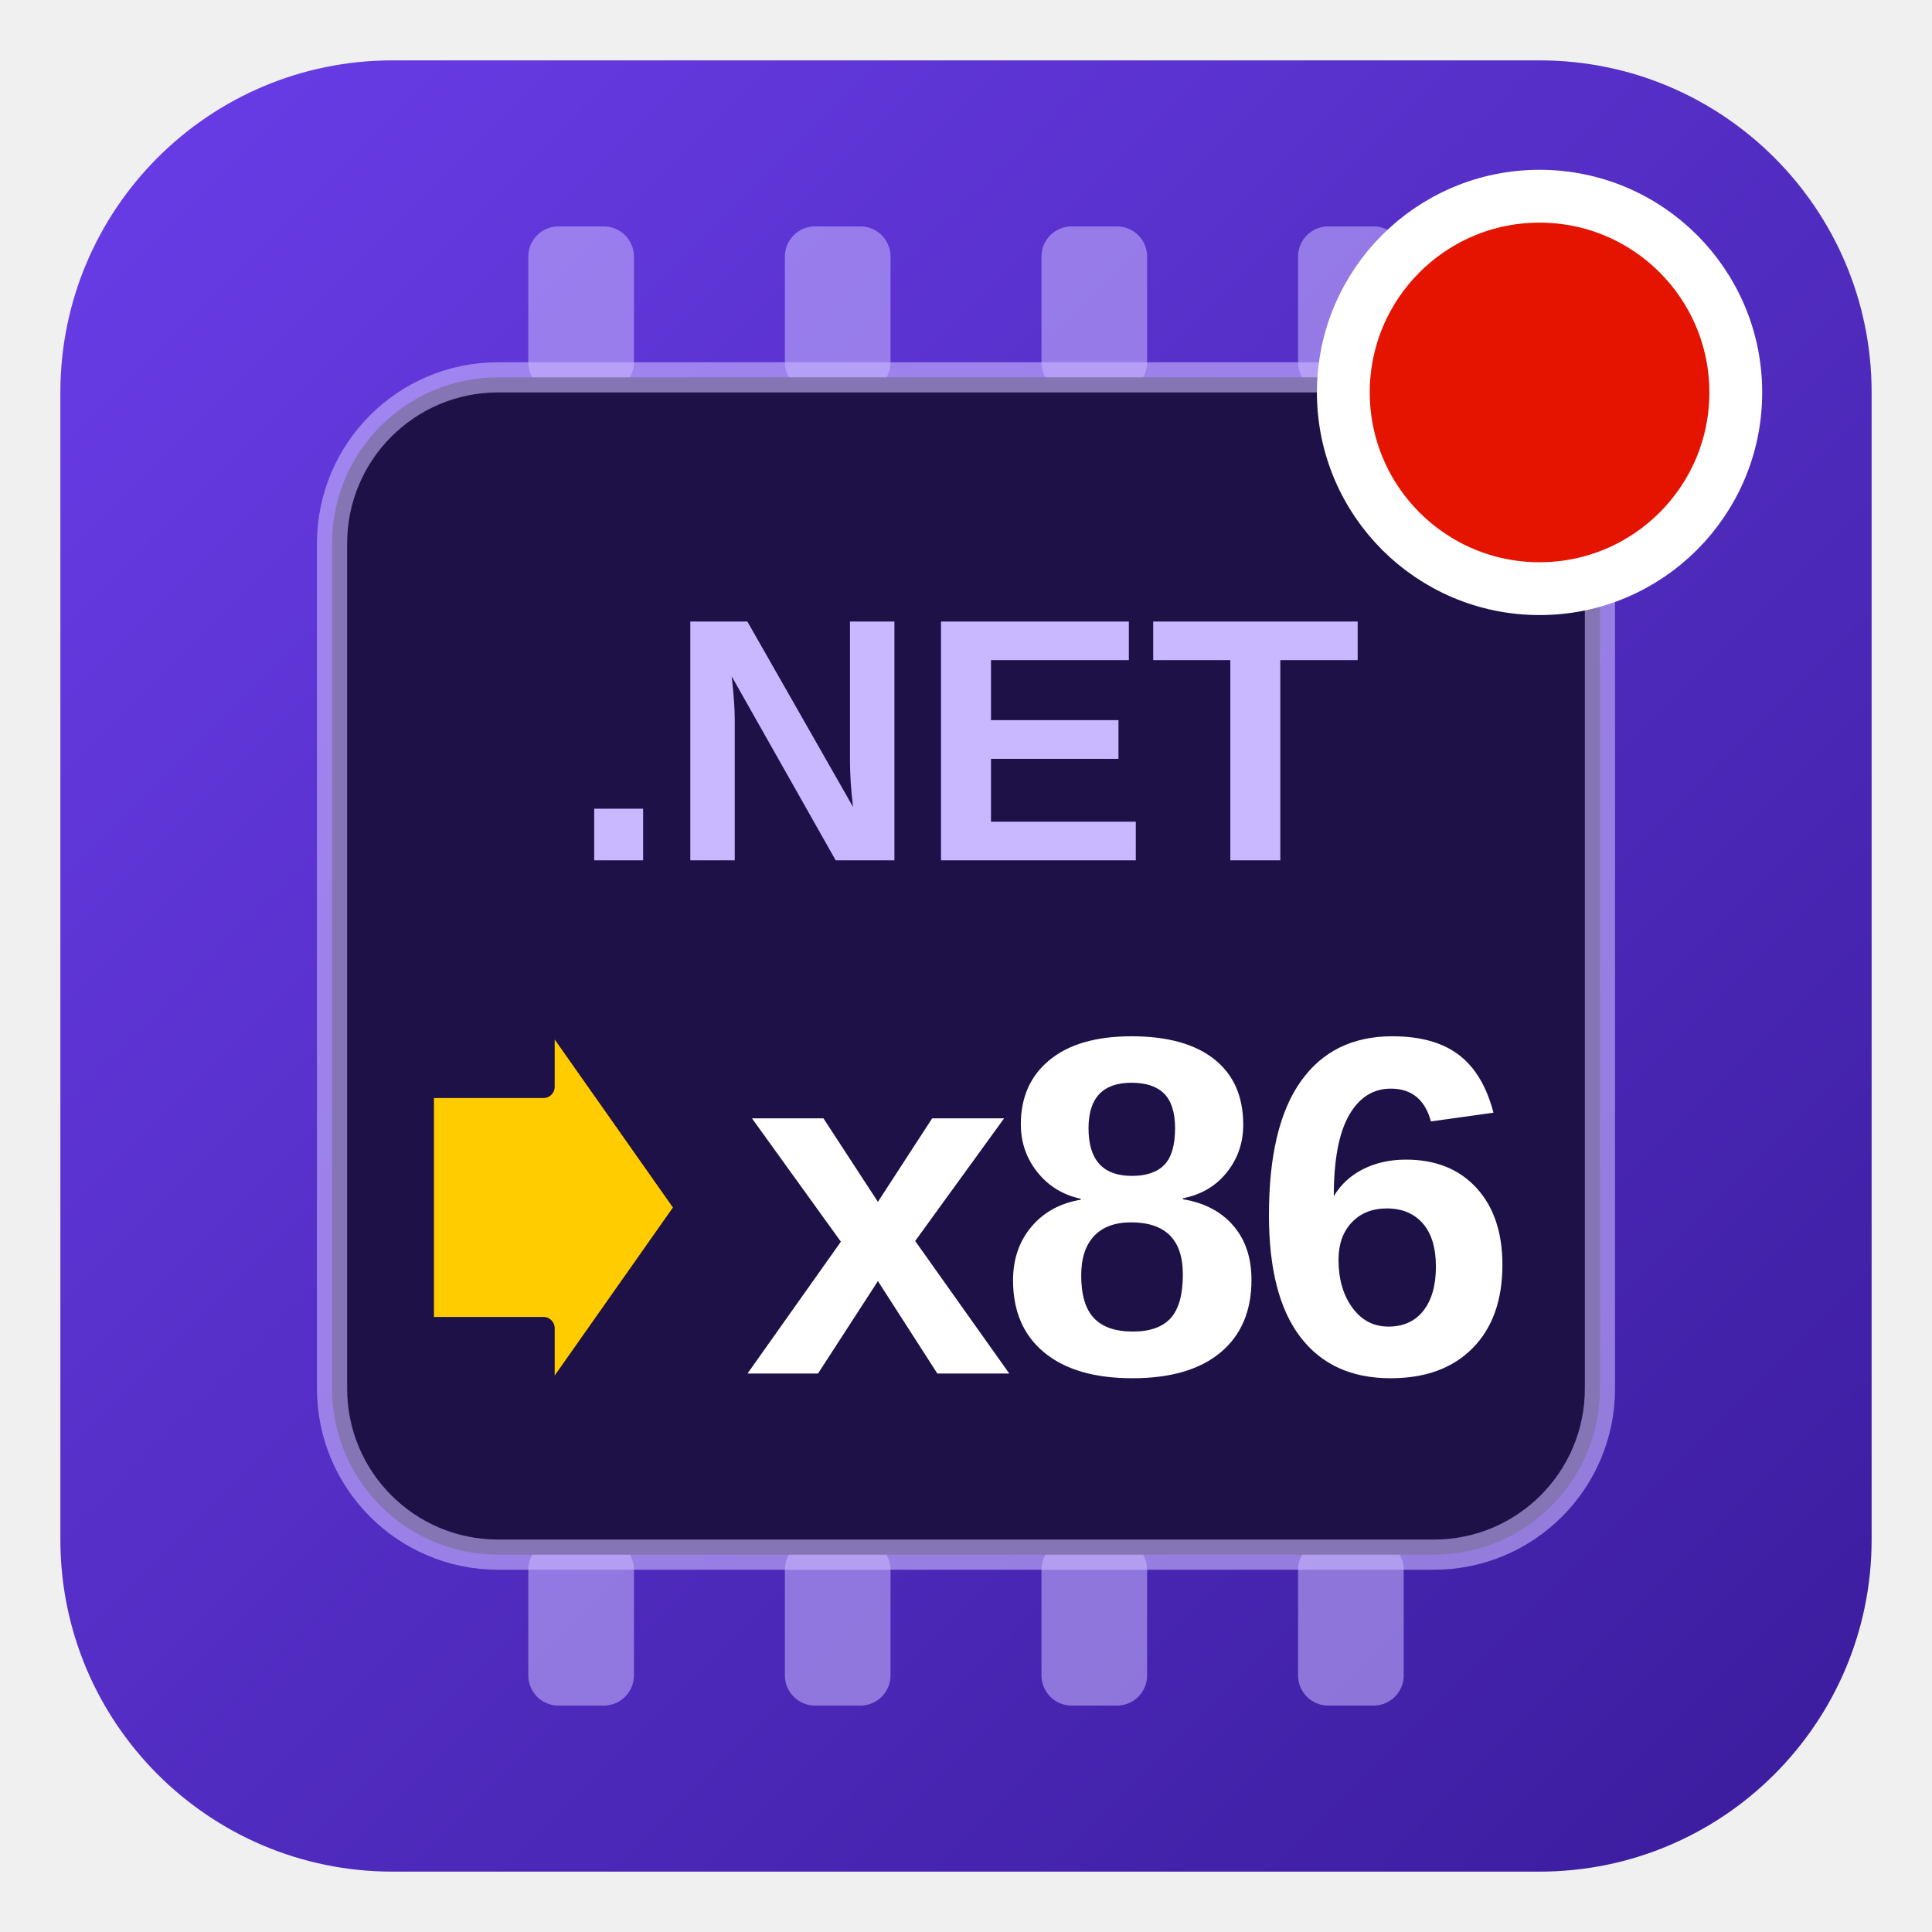
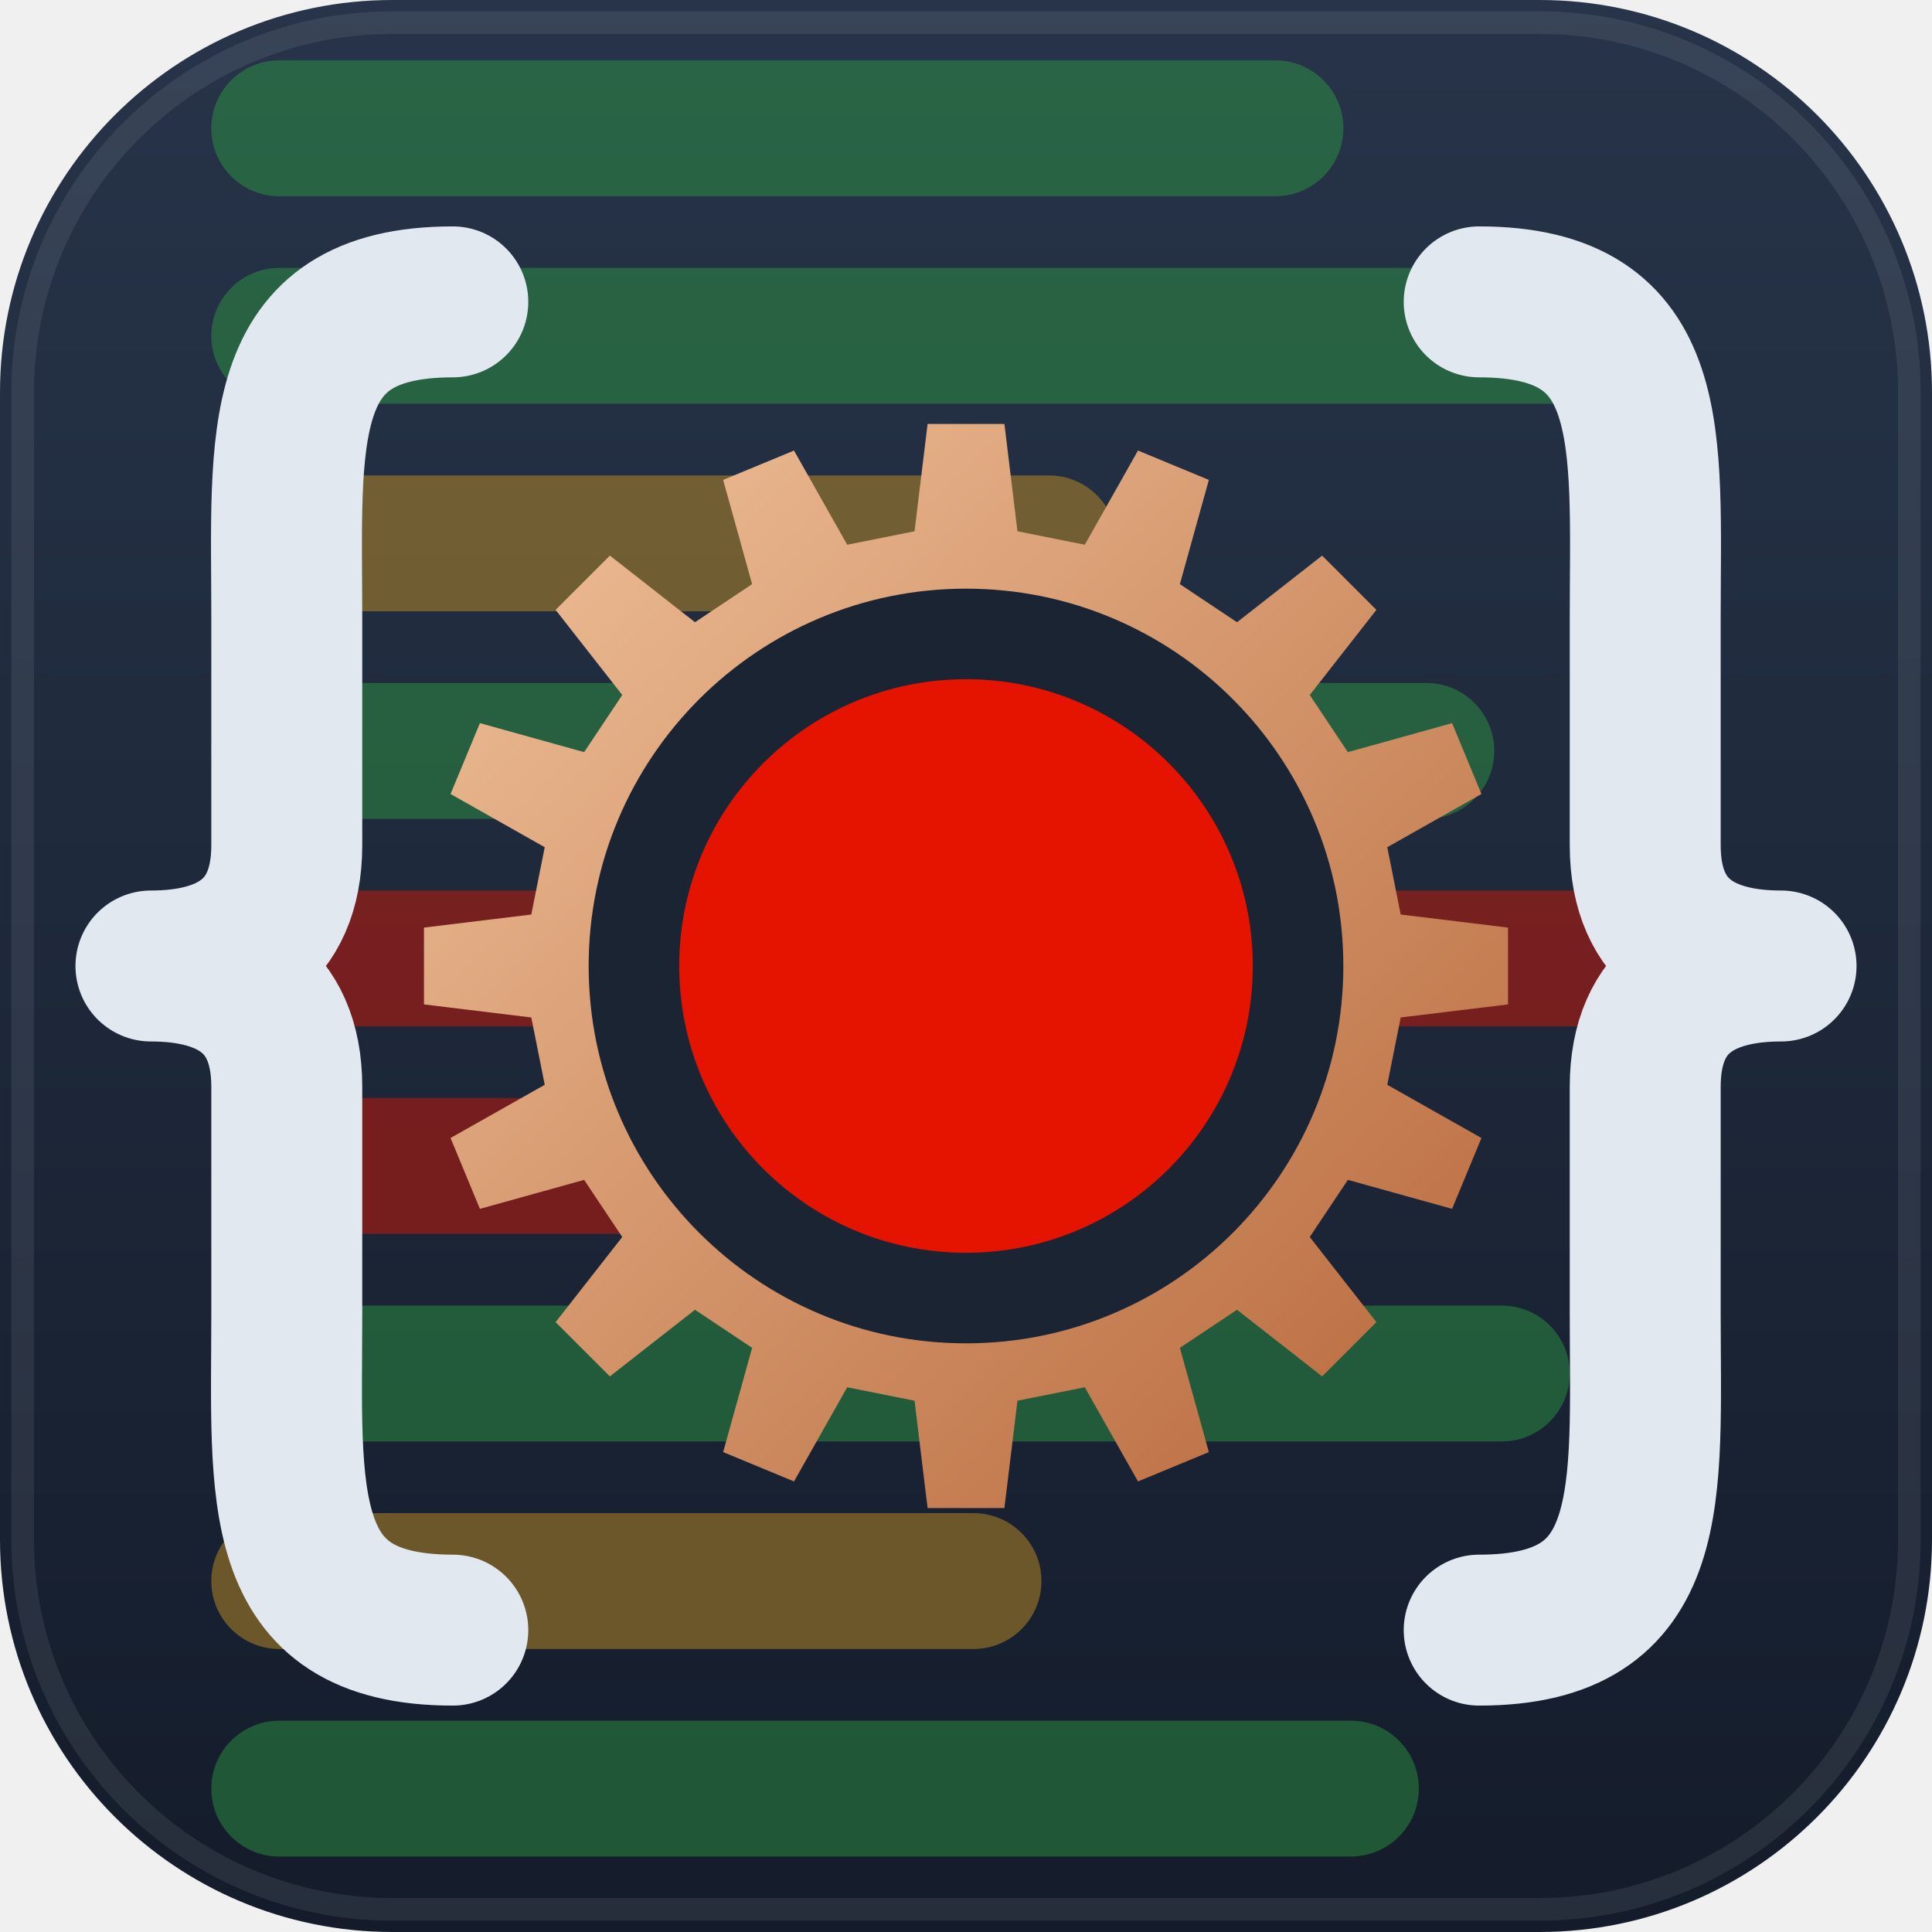
- <svg xmlns="http://www.w3.org/2000/svg" viewBox="0 0 256 256" width="256" height="256">
+ <svg xmlns="http://www.w3.org/2000/svg" viewBox="0 0 256 256">
  <defs>
-     <linearGradient id="bg" x1="0" y1="0" x2="1" y2="1">
-       <stop offset="0" stop-color="#6a3de8" />
-       <stop offset="1" stop-color="#3a1c9c" />
+     <clipPath id="clip">
+       <rect width="256" height="256" rx="52" />
+     </clipPath>
+     <linearGradient id="bg" x1="0" y1="0" x2="0" y2="1">
+       <stop offset="0" stop-color="#273449" />
+       <stop offset="1" stop-color="#141C2B" />
+     </linearGradient>
+     <linearGradient id="cu" x1="0" y1="0" x2="1" y2="1">
+       <stop offset="0" stop-color="#F0C29B" />
+       <stop offset="1" stop-color="#B7673A" />
    </linearGradient>
  </defs>
-   <rect x="8" y="8" width="240" height="240" rx="44" fill="url(#bg)" />
-   <g fill="#c9b8ff" opacity="0.55">
-     <rect x="70" y="30" width="14" height="22" rx="4" />
-     <rect x="104" y="30" width="14" height="22" rx="4" />
-     <rect x="138" y="30" width="14" height="22" rx="4" />
-     <rect x="172" y="30" width="14" height="22" rx="4" />
-     <rect x="70" y="204" width="14" height="22" rx="4" />
-     <rect x="104" y="204" width="14" height="22" rx="4" />
-     <rect x="138" y="204" width="14" height="22" rx="4" />
-     <rect x="172" y="204" width="14" height="22" rx="4" />
+   <rect width="256" height="256" rx="52" fill="url(#bg)" />
+   <g clip-path="url(#clip)">
+     <rect x="28" y="8" width="150" height="18" rx="9" fill="#2ea043" fill-opacity="0.45" />
+     <rect x="28" y="35.5" width="190" height="18" rx="9" fill="#2ea043" fill-opacity="0.45" />
+     <rect x="28" y="63" width="120" height="18" rx="9" fill="#d29922" fill-opacity="0.45" />
+     <rect x="28" y="90.5" width="170" height="18" rx="9" fill="#2ea043" fill-opacity="0.45" />
+     <rect x="28" y="118" width="200" height="18" rx="9" fill="#e51400" fill-opacity="0.45" />
+     <rect x="28" y="145.5" width="140" height="18" rx="9" fill="#e51400" fill-opacity="0.45" />
+     <rect x="28" y="173" width="180" height="18" rx="9" fill="#2ea043" fill-opacity="0.45" />
+     <rect x="28" y="200.5" width="110" height="18" rx="9" fill="#d29922" fill-opacity="0.45" />
+     <rect x="28" y="228" width="160" height="18" rx="9" fill="#2ea043" fill-opacity="0.45" />
  </g>
-   <rect x="44" y="50" width="168" height="156" rx="22" fill="#1e1147" stroke="#c9b8ff" stroke-opacity="0.6" stroke-width="4" />
-   <text x="128" y="114" text-anchor="middle" font-family="Segoe UI, Arial, sans-serif" font-weight="700" font-size="46" fill="#c9b8ff">.NET</text>
-   <text x="150" y="182" text-anchor="middle" font-family="Segoe UI, Arial, sans-serif" font-weight="700" font-size="64" fill="#ffffff" letter-spacing="-2">x86</text>
-   <path d="M56 144 L72 144 L72 133 L91 160 L72 187 L72 176 L56 176 Z" fill="#ffcc00" stroke="#1e1147" stroke-width="3" stroke-linejoin="round" />
-   <circle cx="204" cy="52" r="26" fill="#e51400" stroke="#ffffff" stroke-width="7" />
+   <rect x="3" y="3" width="250" height="250" rx="49" fill="none" stroke="#FFFFFF" stroke-opacity="0.08" stroke-width="3" />
+   <g fill="none" stroke="#E2E8F0" stroke-width="20" stroke-linecap="round" stroke-linejoin="round">
+     <path d="M60 40 C36 40 38 58 38 82 V112 C38 124 30 128 20 128 C30 128 38 132 38 144 V174 C38 198 36 216 60 216" />
+     <path d="M196 40 C220 40 218 58 218 82 V112 C218 124 226 128 236 128 C226 128 218 132 218 144 V174 C218 198 220 216 196 216" />
+   </g>
+   <path d="M185.6,121.18 L199.82,122.91 L199.82,133.09 L185.6,134.82 L183.82,143.74 L196.3,150.79 L192.41,160.18 L178.6,156.34 L173.55,163.91 L182.38,175.19 L175.19,182.38 L163.91,173.55 L156.34,178.6 L160.18,192.41 L150.79,196.3 L143.74,183.82 L134.82,185.6 L133.09,199.82 L122.91,199.82 L121.18,185.6 L112.26,183.82 L105.21,196.3 L95.82,192.41 L99.66,178.6 L92.09,173.55 L80.81,182.38 L73.62,175.19 L82.45,163.91 L77.4,156.34 L63.59,160.18 L59.7,150.79 L72.18,143.74 L70.4,134.82 L56.18,133.09 L56.18,122.91 L70.4,121.18 L72.18,112.26 L59.7,105.21 L63.59,95.82 L77.4,99.66 L82.45,92.09 L73.62,80.81 L80.81,73.62 L92.09,82.45 L99.66,77.4 L95.82,63.59 L105.21,59.7 L112.26,72.18 L121.18,70.4 L122.91,56.18 L133.09,56.18 L134.82,70.4 L143.74,72.18 L150.79,59.7 L160.18,63.59 L156.34,77.4 L163.91,82.45 L175.19,73.62 L182.38,80.81 L173.55,92.09 L178.6,99.66 L192.41,95.82 L196.3,105.21 L183.82,112.26 Z" fill="url(#cu)" />
+   <circle cx="128" cy="128" r="50" fill="#1B2433" />
+   <circle cx="128" cy="128" r="38" fill="#E51400" />
</svg>
